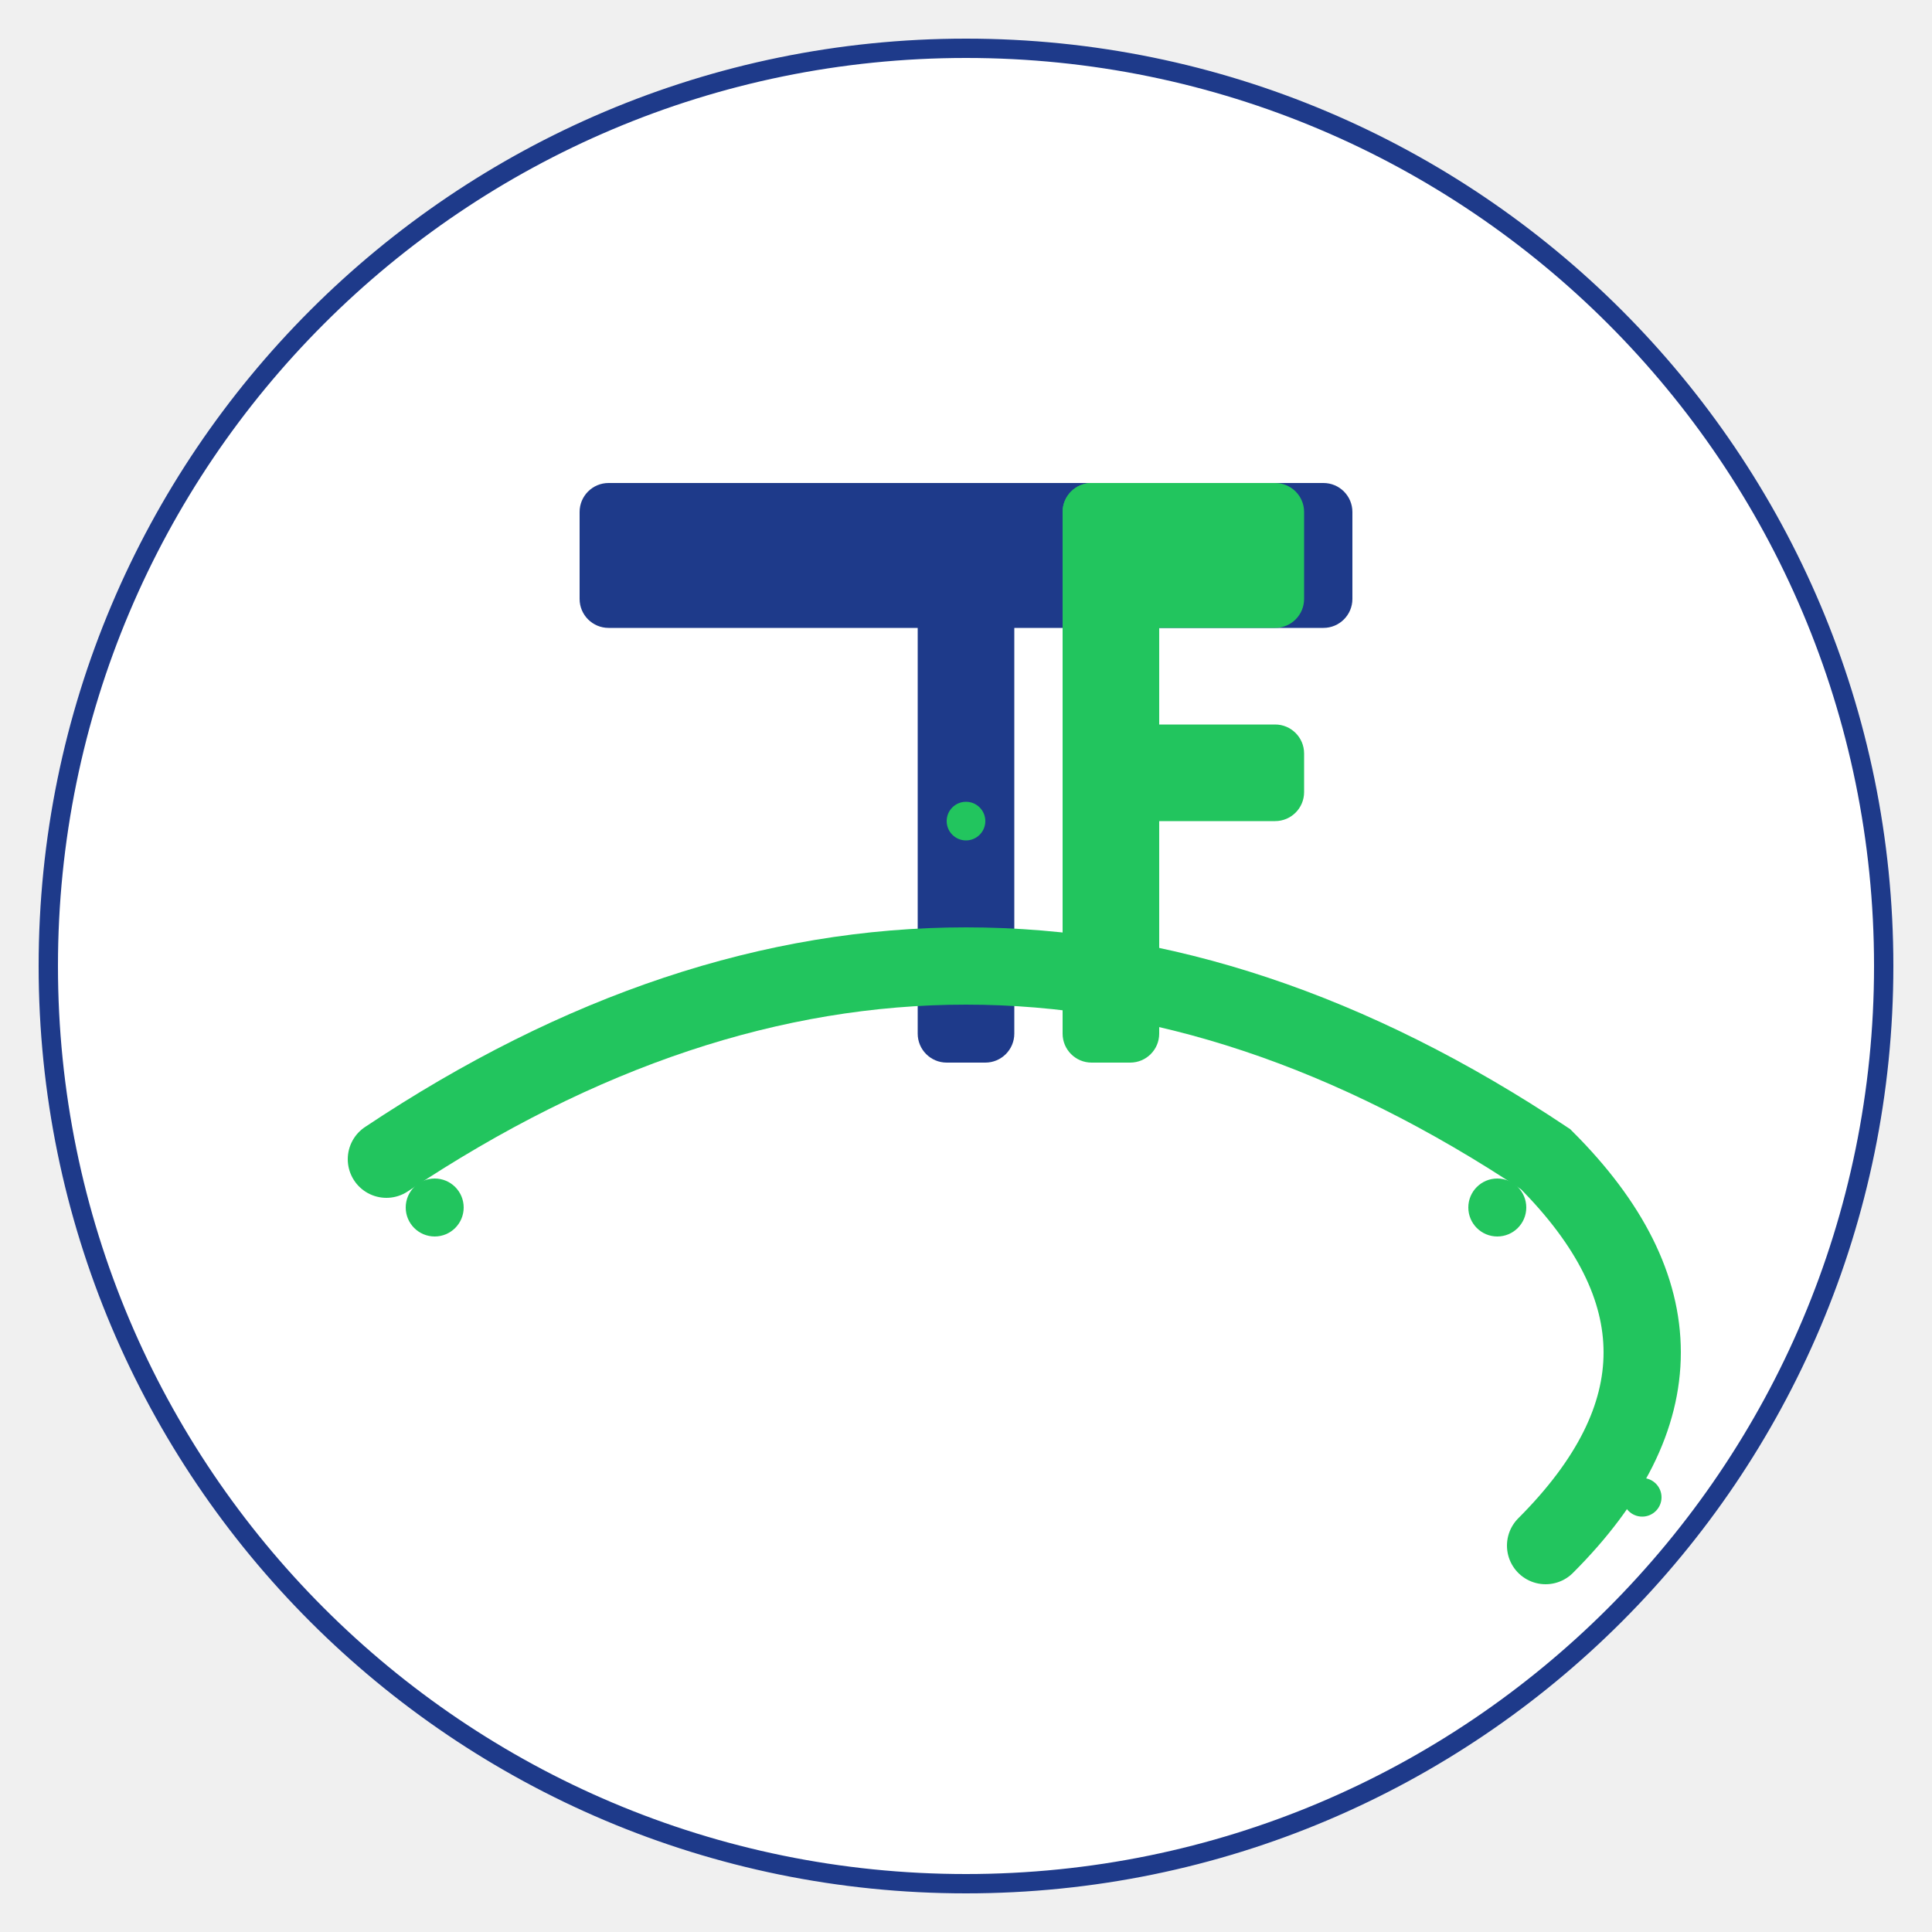
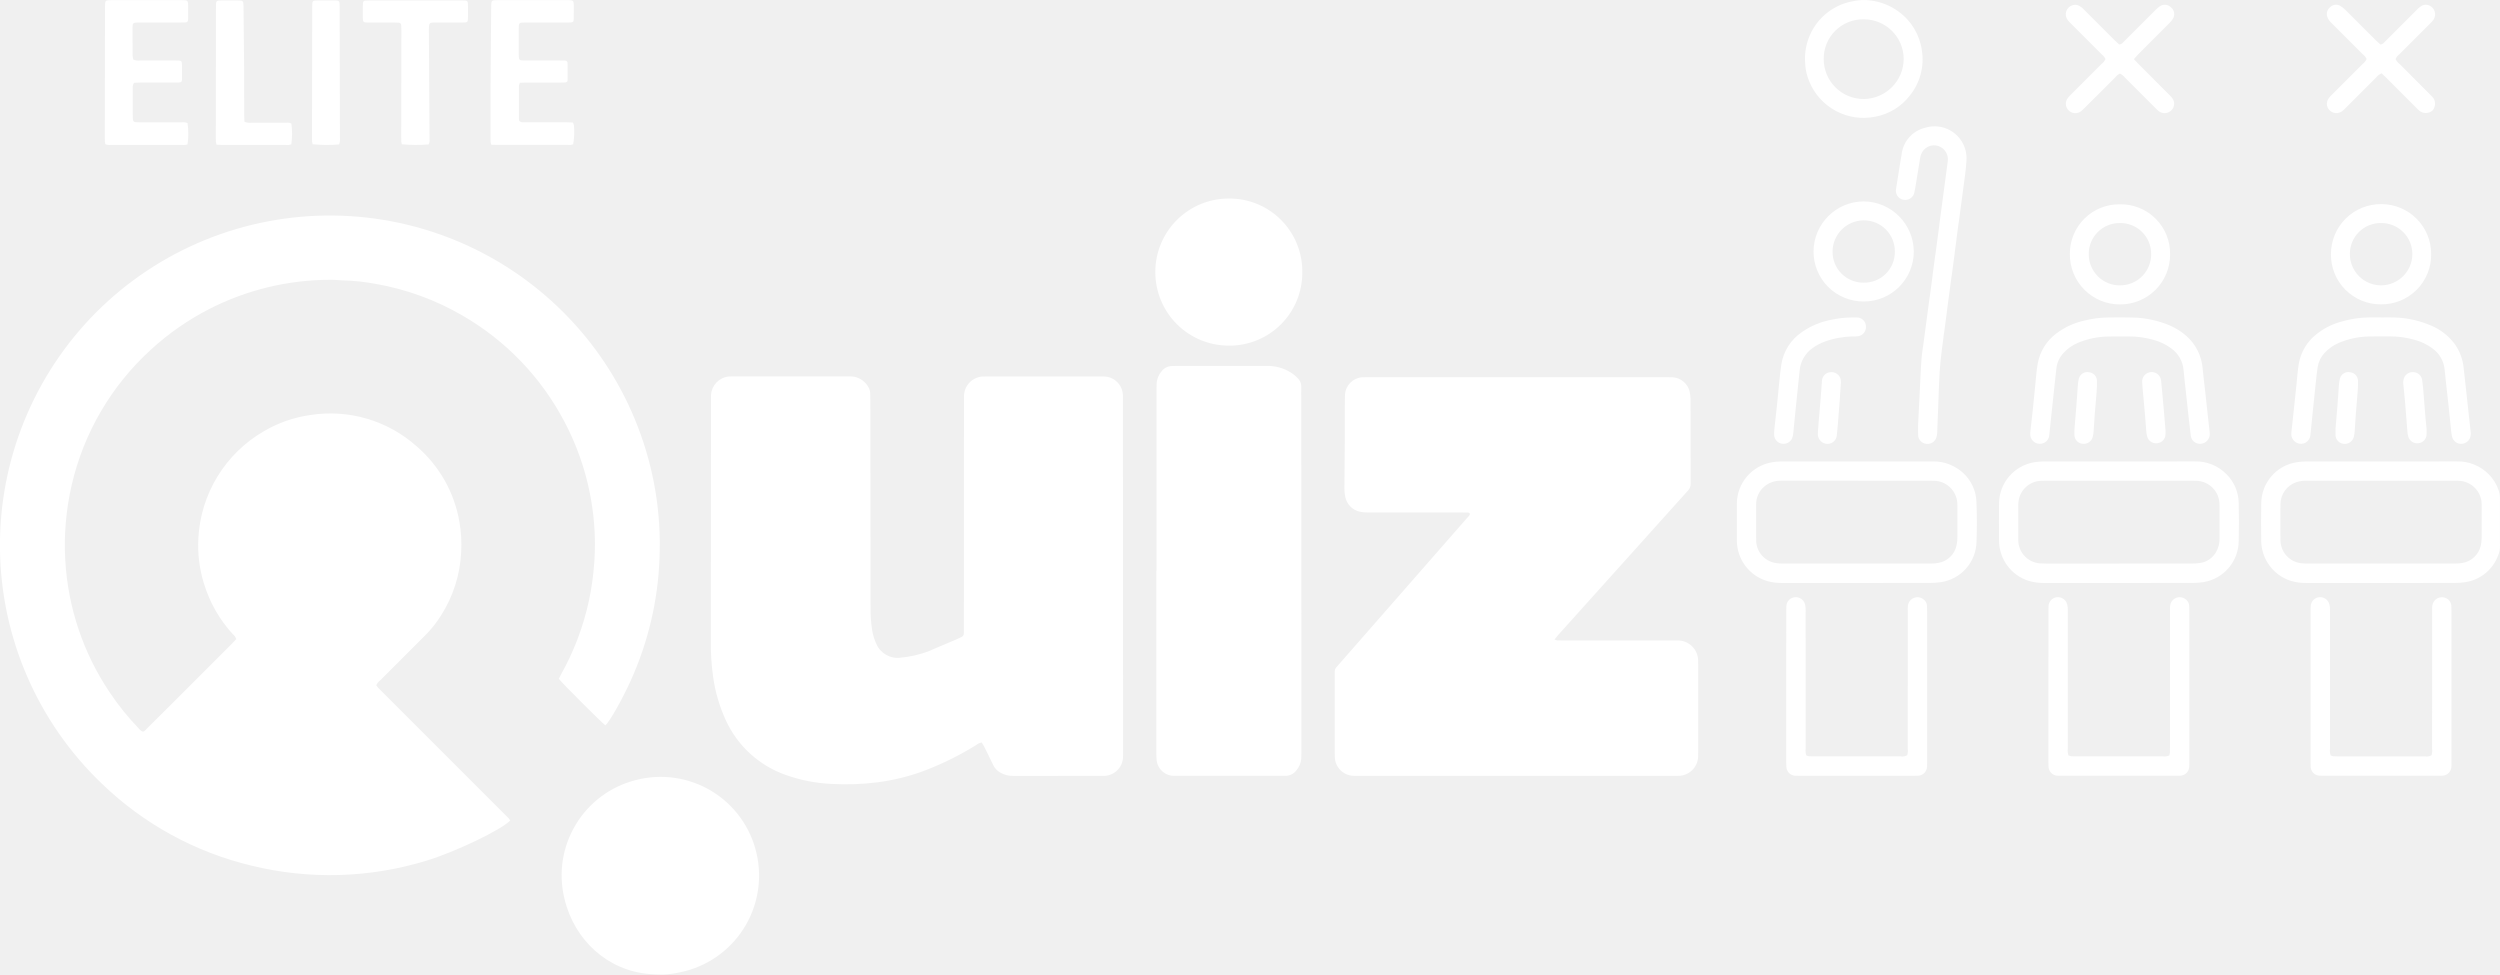
- <svg xmlns="http://www.w3.org/2000/svg" width="200" height="200" viewBox="0 0 200 200">
-   <circle cx="100" cy="100" r="95" fill="#ffffff" stroke="#1e3a8a" stroke-width="2" />
-   <rect x="60" y="50" width="80" height="15" fill="#1e3a8a" rx="3" />
-   <rect x="95" y="50" width="10" height="60" fill="#1e3a8a" rx="3" />
-   <rect x="110" y="50" width="10" height="60" fill="#22c55e" rx="3" />
-   <rect x="110" y="50" width="25" height="15" fill="#22c55e" rx="3" />
-   <rect x="110" y="75" width="25" height="10" fill="#22c55e" rx="3" />
-   <path d="M 40 120 Q 100 80 160 120 Q 180 140 160 160" stroke="#22c55e" stroke-width="8" fill="none" stroke-linecap="round" />
-   <circle cx="45" cy="125" r="3" fill="#22c55e" />
-   <circle cx="155" cy="125" r="3" fill="#22c55e" />
-   <circle cx="100" cy="85" r="2" fill="#22c55e" />
-   <circle cx="170" cy="155" r="2" fill="#22c55e" />
+ <svg xmlns="http://www.w3.org/2000/svg" width="250" height="97.456" viewBox="0 0 250 97.456">
+   <g fill="#fff">
+     <path d="M66.328 97.456a19 19 0 0 1-1.415-.056c-4.125-.341-7.481-3.366-8.466-7.522a9.83 9.83 0 0 1 7.144-11.874 9.83 9.83 0 0 1 12.063 7.332 9.87 9.87 0 0 1-7.666 11.9 10.3 10.3 0 0 1-1.66.219M187.1.054a5.9 5.9 0 0 1 2.757 1.106 5.74 5.74 0 0 1 2.332 3.887 5.74 5.74 0 0 1-1.178 4.472 5.65 5.65 0 0 1-3.491 2.153 5.87 5.87 0 0 1-6.582-3.497 5.2 5.2 0 0 1-.424-1.856 5.9 5.9 0 0 1 .313-2.394A5.8 5.8 0 0 1 185.206.14a5.4 5.4 0 0 1 .979-.134 4.4 4.4 0 0 1 .915.05m-.738 1.876a3.926 3.926 0 0 0-3.991 3.968 3.99 3.99 0 0 0 4.031 4.001 4.035 4.035 0 0 0 3.968-4.016 3.98 3.98 0 0 0-4.007-3.953M60.544 72.541c-.351-.247-4.374-4.263-4.659-4.657.053-.11.103-.235.169-.353a26.5 26.5 0 0 0 2.862-7.574 26.5 26.5 0 0 0 .5-3.585 25 25 0 0 0 .071-2.484 26.3 26.3 0 0 0-3.044-11.719 26.4 26.4 0 0 0-10.197-10.616 26.2 26.2 0 0 0-8.66-3.162 20.6 20.6 0 0 0-3.291-.351c-.397-.006-.793-.063-1.188-.06a26.6 26.6 0 0 0-12.169 2.915 26.5 26.5 0 0 0-5.849 4.071 26.3 26.3 0 0 0-7.925 13.559 26.5 26.5 0 0 0-.582 3.728 25 25 0 0 0-.054 3.776 26.3 26.3 0 0 0 4.457 13.232 25.7 25.7 0 0 0 2.891 3.584.9.9 0 0 0 .418.325c.179-.044.294-.207.425-.337q1.306-1.296 2.604-2.597 2.95-2.947 5.897-5.897c.144-.144.281-.297.403-.429a.97.97 0 0 0-.341-.493 13.1 13.1 0 0 1-2.882-5.038 13 13 0 0 1-.566-4.549 13.15 13.15 0 0 1 6.569-10.715 12.5 12.5 0 0 1 4.615-1.61 12.94 12.94 0 0 1 10.672 3.149 12.8 12.8 0 0 1 4.249 7.518 13.2 13.2 0 0 1 .179 3.041 12.9 12.9 0 0 1-2.018 6.338 11 11 0 0 1-1.576 1.982q-2.263 2.243-4.506 4.506a1.2 1.2 0 0 0-.39.493 1.5 1.5 0 0 0 .143.199q.178.188.363.369 6.246 6.244 12.49 12.491a1.8 1.8 0 0 1 .4.456c-.854.921-5.529 3.162-8.365 4.015a32.87 32.87 0 0 1-17.488.507 32.35 32.35 0 0 1-14.994-8.212 32.99 32.99 0 0 1-.565-47.119 33.03 33.03 0 0 1 47.309.588 32.8 32.8 0 0 1 6.853 10.826 32.65 32.65 0 0 1 2.179 13.135 32.5 32.5 0 0 1-2.878 12.269c-.835 1.859-2.079 4.057-2.532 4.479m37.631 1.712a1.2 1.2 0 0 0-.556.259 30.3 30.3 0 0 1-4.949 2.476 21 21 0 0 1-4.903 1.247 25 25 0 0 1-4.6.162 15.6 15.6 0 0 1-4.606-.901 10.38 10.38 0 0 1-5.988-5.484 15.4 15.4 0 0 1-1.265-4.359 23.5 23.5 0 0 1-.222-3.613q.01-11.915.015-23.828c0-.241.007-.484.003-.725a1.97 1.97 0 0 1 1.74-1.826c.154-.015.31-.012.466-.012H84.81a3 3 0 0 1 .619.031 2.09 2.09 0 0 1 1.413 1.044 1.3 1.3 0 0 1 .179.641q.013.415.015.829l.021 20.513a13 13 0 0 0 .16 2.322 5.2 5.2 0 0 0 .424 1.381 2.31 2.31 0 0 0 2.449 1.36 11 11 0 0 0 2.719-.618c.21-.075.409-.179.616-.269l2.146-.907c.191-.081.376-.175.565-.26a.41.41 0 0 0 .25-.413c-.003-.207.003-.415.003-.622l.009-22.376c0-.259-.006-.518.004-.776a1.985 1.985 0 0 1 1.813-1.869c.172-.012.346-.007.518-.007h11.294c.121 0 .243.006.363 0a1.934 1.934 0 0 1 1.901 1.872l.003.622.012 34.965c0 .224.006.449-.007.672a1.934 1.934 0 0 1-1.859 1.81h-.259c-2.953 0-5.906-.004-8.859.004a2.5 2.5 0 0 1-1.331-.354 1.7 1.7 0 0 1-.682-.756c-.293-.625-.606-1.24-.913-1.857-.06-.121-.135-.234-.218-.375m57.268-10.293a1.5 1.5 0 0 0 .276.081c.172.009.346.007.518.007h11.034c.207 0 .415.006.622.003a2.04 2.04 0 0 1 1.918 1.944c-.003.138.003.276.003.415v8.857l-.003.415a1.99 1.99 0 0 1-1.89 1.904q-.259.004-.518.003h-31.6c-.138 0-.276-.004-.415 0a1.94 1.94 0 0 1-1.91-1.868l-.006-.415v-7.821c0-.103.004-.207 0-.31a.63.63 0 0 1 .182-.468q.346-.387.682-.779l7.165-8.184 5.187-5.924c.121-.138.281-.254.301-.437-.059-.126-.151-.121-.234-.124q-.259-.009-.518-.007-4.715 0-9.428-.003a3.5 3.5 0 0 1-.821-.072 1.9 1.9 0 0 1-1.469-1.504 3.7 3.7 0 0 1-.081-.874c.006-1.537.028-3.072.037-4.609.007-1.365.003-2.728.006-4.091 0-.224.01-.449.018-.672a1.85 1.85 0 0 1 1.725-1.696q.285-.007.569-.009h29.943c.19 0 .379.009.569.012a1.875 1.875 0 0 1 1.644 1.363 4 4 0 0 1 .103.819c.009 2.815.004 5.628.012 8.443a.97.97 0 0 1-.266.697q-2.224 2.459-4.432 4.932l-6.959 7.744-1.594 1.771c-.112.124-.212.26-.371.457m-39.794-6.865V39.121q-.001-.363.009-.725a2.06 2.06 0 0 1 .507-1.275 1.32 1.32 0 0 1 1.031-.518q.181-.006.362-.007c3.109 0 6.218.007 9.328-.004a4.3 4.3 0 0 1 2.497.872 3 3 0 0 1 .382.349 1.13 1.13 0 0 1 .36.881c-.012.449 0 .897 0 1.346l.016 34.963c0 .276 0 .553-.015.828a2.06 2.06 0 0 1-.538 1.262 1.32 1.32 0 0 1-1.043.49h-11.038a1.76 1.76 0 0 1-1.854-1.69c-.026-.274-.022-.551-.022-.828V57.088Zm14.578-29.86a7.28 7.28 0 0 1-7.337 7.332 7.346 7.346 0 0 1-7.36-7.378 7.34 7.34 0 0 1 7.354-7.334 7.28 7.28 0 0 1 7.343 7.379m81.634 31.068h-7.456a5.2 5.2 0 0 1-1.531-.209 4.235 4.235 0 0 1-2.972-4.004q-.016-1.863 0-3.728a4.206 4.206 0 0 1 3.571-4.14 6 6 0 0 1 .824-.072q7.585-.007 15.171-.003a4.26 4.26 0 0 1 3.175 1.276 4.12 4.12 0 0 1 1.225 2.882 78 78 0 0 1 0 3.831 4.2 4.2 0 0 1-3.524 4.081 7.4 7.4 0 0 1-1.081.082c-2.466.007-4.934.003-7.401.003m.034-1.943h7.25a6 6 0 0 0 .825-.051 2.2 2.2 0 0 0 1.65-1.126 2.56 2.56 0 0 0 .329-1.34v-3.21q.001-.103-.003-.207a2.37 2.37 0 0 0-2.304-2.341q-.181-.009-.362-.006H204.47q-.207-.003-.413.01a2.35 2.35 0 0 0-2.197 1.996 3 3 0 0 0-.034.516q-.003 1.631 0 3.262v.156a2.34 2.34 0 0 0 2.146 2.321q.335.026.672.024h7.253Zm-26.225 1.943h-7.507a5.2 5.2 0 0 1-1.431-.187 4.24 4.24 0 0 1-3.05-4.049q.01-1.838 0-3.676a4.22 4.22 0 0 1 3.543-4.163 6 6 0 0 1 .822-.076q7.637-.007 15.275 0a4.2 4.2 0 0 1 2.268.618 4.13 4.13 0 0 1 2.054 3.51q.078 1.941.004 3.882a4.176 4.176 0 0 1-3.597 4.066 9 9 0 0 1-1.031.071q-3.674.01-7.349.004m.01-10.228h-7.25c-.172 0-.346-.006-.518.006a2.43 2.43 0 0 0-1.471.565 2.32 2.32 0 0 0-.831 1.824v2.849c0 .259-.007.518.004.776a2.31 2.31 0 0 0 2.013 2.221 4.4 4.4 0 0 0 .619.044q7.432.003 14.865 0a3.5 3.5 0 0 0 .721-.065 2.235 2.235 0 0 0 1.821-1.765 3.5 3.5 0 0 0 .081-.821c.009-.984.004-1.968.004-2.951 0-.138.003-.276-.009-.413a2.37 2.37 0 0 0-2.332-2.262c-.172-.009-.346-.004-.518-.004Zm52.379 10.228h-7.46a5 5 0 0 1-1.581-.231 4.25 4.25 0 0 1-2.901-3.956 121 121 0 0 1 .003-3.781 4.19 4.19 0 0 1 3.551-4.109 7 7 0 0 1 .875-.075q7.563-.007 15.126-.003a4.32 4.32 0 0 1 3.181 1.269 4.1 4.1 0 0 1 .987 1.565 2.2 2.2 0 0 1 .15.757q-.003 2.459.003 4.919a2.2 2.2 0 0 1-.172.857 4.15 4.15 0 0 1-3.274 2.703 6 6 0 0 1-1.031.081q-3.729.012-7.46.006m.049-10.228h-7.457a3.1 3.1 0 0 0-1.019.144 2.34 2.34 0 0 0-1.587 2.207c-.016.69-.004 1.381-.003 2.071 0 .518-.013 1.037.006 1.553a2.324 2.324 0 0 0 2.076 2.275 4 4 0 0 0 .568.032q7.406.003 14.812 0a4.4 4.4 0 0 0 .721-.056 2.265 2.265 0 0 0 1.853-1.731 3.7 3.7 0 0 0 .085-.769c.01-.966.006-1.934.006-2.9 0-.156.003-.31-.003-.466a2.37 2.37 0 0 0-2.287-2.354c-.172-.012-.346-.006-.518-.007Zm-5.046 27.468a1 1 0 0 0 .224.081 3 3 0 0 0 .413.016h8.804a.93.93 0 0 0 .649-.112 1.6 1.6 0 0 0 .056-.663q.004-6.86.004-13.722a4 4 0 0 1 .015-.569.965.965 0 0 1 1.404-.74.87.87 0 0 1 .501.735c.012.154.012.31.012.466l.003 15.224-.006.413a.94.94 0 0 1-.897.901c-.121.009-.241.006-.362.006h-11.601a3 3 0 0 1-.413-.015.926.926 0 0 1-.797-.831q-.01-.234-.012-.466l.003-15.224c0-.156-.003-.312.012-.466a.93.93 0 0 1 .784-.844.956.956 0 0 1 1.022.541 1.5 1.5 0 0 1 .109.449 4 4 0 0 1 .007.518L233 74.856a1.6 1.6 0 0 0 .062.682m-26.209.012a1.5 1.5 0 0 0 .279.076 3 3 0 0 0 .413.01h8.7a1.4 1.4 0 0 0 .687-.087 1.5 1.5 0 0 0 .059-.282c.01-.172.006-.344.006-.518L217 61.13a4 4 0 0 1 .015-.569.96.96 0 0 1 1.496-.672.85.85 0 0 1 .409.685q.015.285.013.569l.003 15.016c0 .172.003.346-.012.518a.935.935 0 0 1-.906.893c-.121.01-.241.006-.362.006h-11.549c-.138 0-.276.004-.413-.009a.94.94 0 0 1-.84-.847 9 9 0 0 1-.013-.466l.003-15.224a4 4 0 0 1 .013-.466.93.93 0 0 1 .791-.838.97.97 0 0 1 .994.506 1.6 1.6 0 0 1 .128.493 4 4 0 0 1 .007.518l.003 13.618a1.5 1.5 0 0 0 .071.687m-26.224-.006a1 1 0 0 0 .224.078 3 3 0 0 0 .413.016h8.804a.93.93 0 0 0 .65-.112 1.5 1.5 0 0 0 .057-.663q.004-6.86.004-13.722a4 4 0 0 1 .013-.569.962.962 0 0 1 1.532-.656.85.85 0 0 1 .374.651c.012.172.012.344.012.518l.003 15.121c0 .156.004.312-.007.466a.937.937 0 0 1-.897.901c-.119.01-.241.006-.362.006h-11.601a3 3 0 0 1-.362-.007.926.926 0 0 1-.844-.84 4 4 0 0 1-.019-.465l.003-15.224q.003-.234.015-.466a.926.926 0 0 1 .837-.851.95.95 0 0 1 .991.597 1.6 1.6 0 0 1 .09.453c.015.171.006.344.006.518q0 6.784.003 13.566a1.6 1.6 0 0 0 .065.684M49.125 14.478a3 3 0 0 1-.066-.299c-.009-.156-.006-.31-.006-.466 0-1.899-.006-3.797.004-5.696.013-2.466.04-4.935.062-7.403.004-.55.047-.599.587-.6q3.547-.006 7.096 0h.103c.413.018.468.068.474.496q.01.7-.004 1.399c-.006.262-.081.325-.35.34-.138.007-.276.003-.415.003h-4.091c-.628 0-.646.019-.647.632q0 1.269.004 2.537-.001.103.003.207c.019.354.069.415.44.418 1.225.007 2.451.004 3.676.004.156 0 .312-.003.466.006.21.013.291.078.296.281q.016.828.004 1.656c0 .174-.085.241-.265.256-.137.01-.276.009-.413.009h-3.471c-.204 0-.41.012-.628.019a1.5 1.5 0 0 0-.093.313q-.003 1.682.004 3.363a.6.6 0 0 0 .037.14.52.52 0 0 0 .437.132q.571.004 1.14.003h3.159c.206 0 .41.015.628.024a1.5 1.5 0 0 1 .1.307 7.4 7.4 0 0 1-.076 1.863 1.03 1.03 0 0 1-.544.065q-1.475.003-2.951 0h-4.091c-.188.004-.376-.004-.612-.012M13.407 8.278a.85.85 0 0 0-.134.56q0 1.399.004 2.796c.004.557.038.594.585.596 1.435.004 2.866 0 4.299.003a1.2 1.2 0 0 1 .593.071 7.4 7.4 0 0 1 0 2.131 1.2 1.2 0 0 1-.544.057q-1.968.004-3.935 0h-3.159a1.24 1.24 0 0 1-.582-.069 3 3 0 0 1-.049-.288c-.009-.172-.004-.344-.004-.518l.02-12.893c0-.707 0-.709.724-.71h6.887c.703 0 .703.003.704.728 0 .397.004.794-.006 1.191-.006.238-.075.299-.318.313-.138.009-.276.004-.415.004h-4.298c-.462.012-.526.057-.529.499q-.007 1.425.012 2.849a2 2 0 0 0 .075.366 1.3 1.3 0 0 0 .653.084q1.787.003 3.574 0c.632 0 .634.003.637.624 0 .415.006.829 0 1.243-.004.269-.071.325-.344.338q-.181.006-.362.003h-3.523c-.19.004-.376.016-.565.024m178.402 34.195.187-3.731.019-.413c.043-.81.068-1.621.134-2.429.051-.618.156-1.231.238-1.846l.375-2.821.354-2.613.269-2.051.354-2.613.269-2.051.247-1.846.269-2.05c.084-.632.172-1.263.253-1.897a1.41 1.41 0 0 0-.926-1.509 1.38 1.38 0 0 0-1.753.865 3 3 0 0 0-.104.454c-.151.919-.297 1.838-.449 2.757a9 9 0 0 1-.096.509.935.935 0 0 1-1.141.781.92.92 0 0 1-.7-1.099c.124-.835.262-1.669.396-2.503l.157-.918a3.09 3.09 0 0 1 2.349-2.675 3.197 3.197 0 0 1 4.049 2.268 3.4 3.4 0 0 1 .09.974c-.024.532-.09 1.065-.156 1.596-.122.975-.257 1.949-.39 2.922q-.191 1.382-.376 2.768c-.119.906-.229 1.813-.35 2.719-.154 1.162-.316 2.324-.472 3.485-.119.888-.231 1.778-.349 2.666-.124.941-.26 1.878-.374 2.819-.09.735-.174 1.474-.218 2.213-.065 1.068-.094 2.138-.134 3.206-.038.966-.071 1.931-.113 2.897a1.5 1.5 0 0 1-.084.454.93.93 0 0 1-1.019.619.9.9 0 0 1-.801-.876c-.016-.328-.003-.656-.003-1.026m46.294-10.734c.449 0 .897-.018 1.346.003a9.9 9.9 0 0 1 3.715.831 5.7 5.7 0 0 1 2.294 1.804 4.9 4.9 0 0 1 .909 2.444c.084.824.184 1.646.275 2.466l.238 2.212q.084.799.176 1.594a1.3 1.3 0 0 1-.044.662.97.97 0 0 1-.926.624.94.94 0 0 1-.887-.743 6 6 0 0 1-.093-.615c-.082-.788-.157-1.579-.241-2.368q-.132-1.21-.269-2.416c-.044-.412-.094-.824-.129-1.235a2.94 2.94 0 0 0-1.238-2.181 5.3 5.3 0 0 0-1.815-.859 8.8 8.8 0 0 0-2.454-.329c-.707.007-1.416-.013-2.124.009a8.1 8.1 0 0 0-2.968.646 4 4 0 0 0-1.422 1.013 2.7 2.7 0 0 0-.688 1.425c-.076.546-.134 1.096-.193 1.644q-.149 1.413-.293 2.831-.118 1.132-.229 2.266a.96.96 0 0 1-.453.772.965.965 0 0 1-1.451-.707 1.5 1.5 0 0 1 0-.31q.119-1.132.243-2.263l.265-2.522c.072-.687.115-1.378.229-2.056a4.78 4.78 0 0 1 1.8-2.993 6.9 6.9 0 0 1 2.435-1.228 10.4 10.4 0 0 1 2.909-.428h1.088ZM220.973 43.32a.97.97 0 0 1-1.337.987.9.9 0 0 1-.56-.751c-.076-.582-.14-1.166-.204-1.749q-.149-1.337-.29-2.675c-.076-.703-.163-1.404-.224-2.107a2.96 2.96 0 0 0-1.229-2.185 5.3 5.3 0 0 0-1.813-.863 8.8 8.8 0 0 0-2.454-.332c-.707.006-1.416-.013-2.124.009a8.1 8.1 0 0 0-2.968.641 4 4 0 0 0-1.39.972 2.72 2.72 0 0 0-.741 1.562q-.103.925-.201 1.851l-.269 2.521-.243 2.316a.93.93 0 0 1-.529.775.96.96 0 0 1-1.371-.794 1.5 1.5 0 0 1 .003-.259c.084-.772.175-1.543.256-2.313.09-.841.163-1.682.251-2.522.071-.687.113-1.378.237-2.056a4.82 4.82 0 0 1 1.828-2.976 7.2 7.2 0 0 1 2.793-1.304 10.3 10.3 0 0 1 2.457-.321c.812-.004 1.624-.021 2.434.007a10 10 0 0 1 3.722.804 6.2 6.2 0 0 1 1.65 1.057 4.82 4.82 0 0 1 1.604 3.209c.079.824.184 1.646.275 2.466l.234 2.16.187 1.697.018.176M42.866 14.444a15.6 15.6 0 0 1-2.684-.016 1.5 1.5 0 0 1-.056-.279c-.01-.172-.006-.346-.004-.518l.016-10.56a7 7 0 0 0-.019-.568.243.243 0 0 0-.235-.232 4 4 0 0 0-.468-.019h-2.381q-.181.003-.362 0c-.322-.015-.381-.069-.391-.409-.01-.362-.006-.725-.003-1.087a4 4 0 0 1 .019-.465.235.235 0 0 1 .237-.229 3 3 0 0 1 .362-.013h9.319c.571 0 .578.01.582.576q.004.544 0 1.087c-.004.524-.019.538-.565.54q-1.268.003-2.537 0c-.138 0-.276-.003-.415.004-.281.016-.356.09-.384.378a3 3 0 0 0-.009.31l.028 5.125.037 5.849a.9.9 0 0 1-.088.526m-18.421-2.27a1.3 1.3 0 0 0 .682.099c1.156.003 2.312 0 3.468.003a.9.9 0 0 1 .544.076 7.7 7.7 0 0 1-.004 2.075 1.03 1.03 0 0 1-.543.066q-2.097.004-4.193 0h-2.226c-.169 0-.338-.016-.524-.026-.025-.129-.053-.228-.062-.325-.01-.121-.004-.241-.004-.362L21.597.686c0-.637.003-.638.624-.64q.75-.003 1.501 0c.121 0 .241 0 .362.013a.25.25 0 0 1 .244.224 3 3 0 0 1 .024.359c.021 2.018.044 4.035.059 6.054.01 1.622.006 3.244.009 4.865 0 .207.016.409.024.616m188.951-6.26c.184.197.319.351.465.497l3.001 3.004a3 3 0 0 1 .35.379.9.9 0 0 1 .191.729.956.956 0 0 1-1.534.582 3 3 0 0 1-.34-.319l-3.041-3.038a1.4 1.4 0 0 0-.488-.394 1.25 1.25 0 0 0-.475.379q-1.525 1.516-3.041 3.038a4 4 0 0 1-.338.321.953.953 0 0 1-1.546-.547.91.91 0 0 1 .204-.774 3.5 3.5 0 0 1 .354-.376l3.001-3.004a1.3 1.3 0 0 0 .39-.484 1.25 1.25 0 0 0-.384-.479q-1.516-1.525-3.038-3.041a3 3 0 0 1-.35-.381.944.944 0 0 1 .504-1.493.8.8 0 0 1 .554.026 1.8 1.8 0 0 1 .576.429l3.076 3.075c.146.144.3.281.429.4.262-.009.368-.184.499-.313.65-.643 1.296-1.293 1.943-1.938q.622-.624 1.247-1.244a2.4 2.4 0 0 1 .351-.303.88.88 0 0 1 1.141.081.88.88 0 0 1 .207 1.126 2 2 0 0 1-.351.443q-1.204 1.213-2.415 2.419-.404.401-.804.807c-.107.107-.201.228-.344.391m24.768 1.422a1.3 1.3 0 0 0-.544.413q-1.525 1.516-3.04 3.037a3 3 0 0 1-.381.349.96.96 0 0 1-1.487-.554.96.96 0 0 1 .218-.821 3 3 0 0 1 .319-.338l3.037-3.04a1.25 1.25 0 0 0 .382-.479 1.3 1.3 0 0 0-.391-.484q-1.553-1.559-3.112-3.113a1.5 1.5 0 0 1-.432-.632.87.87 0 0 1 .269-.938.83.83 0 0 1 1-.168 2.4 2.4 0 0 1 .528.407c1.031 1.019 2.053 2.049 3.079 3.071.144.144.3.279.429.399.262-.012.368-.187.499-.318q1.541-1.534 3.076-3.074a3.5 3.5 0 0 1 .421-.382.85.85 0 0 1 .778-.168.965.965 0 0 1 .524 1.499 3 3 0 0 1-.35.379l-3.037 3.04a1.25 1.25 0 0 0-.385.482 1.3 1.3 0 0 0 .387.481q1.499 1.503 3.001 3.004.147.146.29.296a1 1 0 0 1 .215 1.013.75.75 0 0 1-.565.553 1.01 1.01 0 0 1-1.01-.232q-.149-.144-.294-.291-1.479-1.484-2.965-2.966c-.143-.146-.297-.282-.453-.429" />
+     <path d="M186.385 30.15a4.99 4.99 0 0 1-5.032-5.018 5.034 5.034 0 0 1 5.022-4.991 5.05 5.05 0 0 1 5.004 5.012 4.996 4.996 0 0 1-4.994 4.997m-3.128-4.978a3.07 3.07 0 0 0 3.094 3.094 3.06 3.06 0 0 0 3.134-3.107 3.094 3.094 0 0 0-3.121-3.125 3.14 3.14 0 0 0-3.109 3.138Zm28.721-4.741a4.926 4.926 0 0 1 5.032 5.013 4.98 4.98 0 0 1-5.016 4.999 4.994 4.994 0 0 1-5.009-5.062 4.926 4.926 0 0 1 4.993-4.949m.038 8.104a3.1 3.1 0 0 0 3.1-3.16 3.074 3.074 0 0 0-3.14-3.071 3.074 3.074 0 0 0-3.1 3.109 3.1 3.1 0 0 0 3.14 3.124Zm26.068 1.9a4.965 4.965 0 0 1-4.99-5.022 4.993 4.993 0 0 1 5.06-5.003 4.985 4.985 0 0 1 4.963 4.994 4.963 4.963 0 0 1-5.034 5.031m.015-1.901a3.14 3.14 0 0 0 3.137-3.121 3.103 3.103 0 0 0-3.144-3.11 3.074 3.074 0 0 0-3.103 3.094 3.12 3.12 0 0 0 3.109 3.137ZM33.907 14.446a14.7 14.7 0 0 1-2.646-.021 3 3 0 0 1-.056-.279c-.01-.137-.006-.276-.006-.413L31.221.699c.001-.651.004-.653.663-.654.569 0 1.138-.004 1.707.004.299.004.351.069.371.374q.004.128.003.259l.028 13.085a1.4 1.4 0 0 1-.084.678m151.271 17.3c.172 0 .346-.009.518 0a.91.91 0 0 1 .897.888.92.92 0 0 1-.793.99 3 3 0 0 1-.516.022 8.7 8.7 0 0 0-2.834.524 5 5 0 0 0-1.184.628 3.09 3.09 0 0 0-1.309 2.307c-.126 1.269-.263 2.537-.393 3.804-.082.807-.154 1.615-.24 2.418a1.8 1.8 0 0 1-.113.499.926.926 0 0 1-1.015.544.91.91 0 0 1-.782-.894 3.5 3.5 0 0 1 .016-.516c.087-.824.182-1.644.269-2.466s.159-1.647.244-2.469c.056-.531.107-1.063.191-1.59a4.8 4.8 0 0 1 2.054-3.225 7.5 7.5 0 0 1 2.988-1.24 9.7 9.7 0 0 1 2-.222m48.374 11.141c.069-.822.138-1.612.199-2.401.051-.671.09-1.341.144-2.01a3 3 0 0 1 .107-.659.87.87 0 0 1 1.025-.588.876.876 0 0 1 .775.834 10 10 0 0 1-.035 1.084c-.049.687-.116 1.374-.168 2.063-.047.635-.081 1.272-.128 1.909a3.5 3.5 0 0 1-.087.562.92.92 0 0 1-.956.706.897.897 0 0 1-.876-.857c-.007-.225-.001-.449-.001-.641" />
+     <path d="M184.082 38.368q-.054.876-.116 1.754-.087 1.187-.185 2.372a25 25 0 0 1-.099 1.031.935.935 0 0 1-.934.865.975.975 0 0 1-.962-.906 2 2 0 0 1 .006-.31q.043-.593.09-1.187.087-.979.169-1.959l.128-1.704c.006-.085.004-.174.016-.259a.926.926 0 0 1 .993-.85.93.93 0 0 1 .903.941c-.006.069 0 .138 0 .207Zm23.362 4.563c.066-.8.134-1.572.194-2.344.053-.687.093-1.375.147-2.063a3.5 3.5 0 0 1 .099-.662.875.875 0 0 1 1.041-.634.875.875 0 0 1 .771.838 10 10 0 0 1-.035 1.137c-.044.653-.115 1.304-.165 1.957s-.082 1.307-.131 1.96a3.4 3.4 0 0 1-.09.56.92.92 0 0 1-.959.703.897.897 0 0 1-.874-.86c-.003-.206.001-.413.001-.593m35.215-.022c0 .25.013.424-.003.593a.906.906 0 0 1-.796.818.926.926 0 0 1-1.018-.612 2.2 2.2 0 0 1-.097-.506c-.082-.994-.154-1.988-.237-2.982-.049-.582-.112-1.166-.168-1.746a1.3 1.3 0 0 1 .076-.709.926.926 0 0 1 1.015-.54.91.91 0 0 1 .787.776q.062.407.096.821c.082.994.156 1.988.238 2.982.032.397.076.787.109 1.104m-26.11.101c0 .134.012.307-.003.479a.906.906 0 0 1-.787.831.92.92 0 0 1-1.04-.656 2.5 2.5 0 0 1-.085-.457c-.044-.532-.081-1.066-.126-1.599q-.082-.953-.169-1.907c-.044-.499-.101-.996-.124-1.494a.94.94 0 0 1 .706-.965.94.94 0 0 1 1.093.49.9.9 0 0 1 .09.293c.044.376.076.756.11 1.132l.168 1.854c.057.653.109 1.306.166 1.997" />
+   </g>
</svg>
